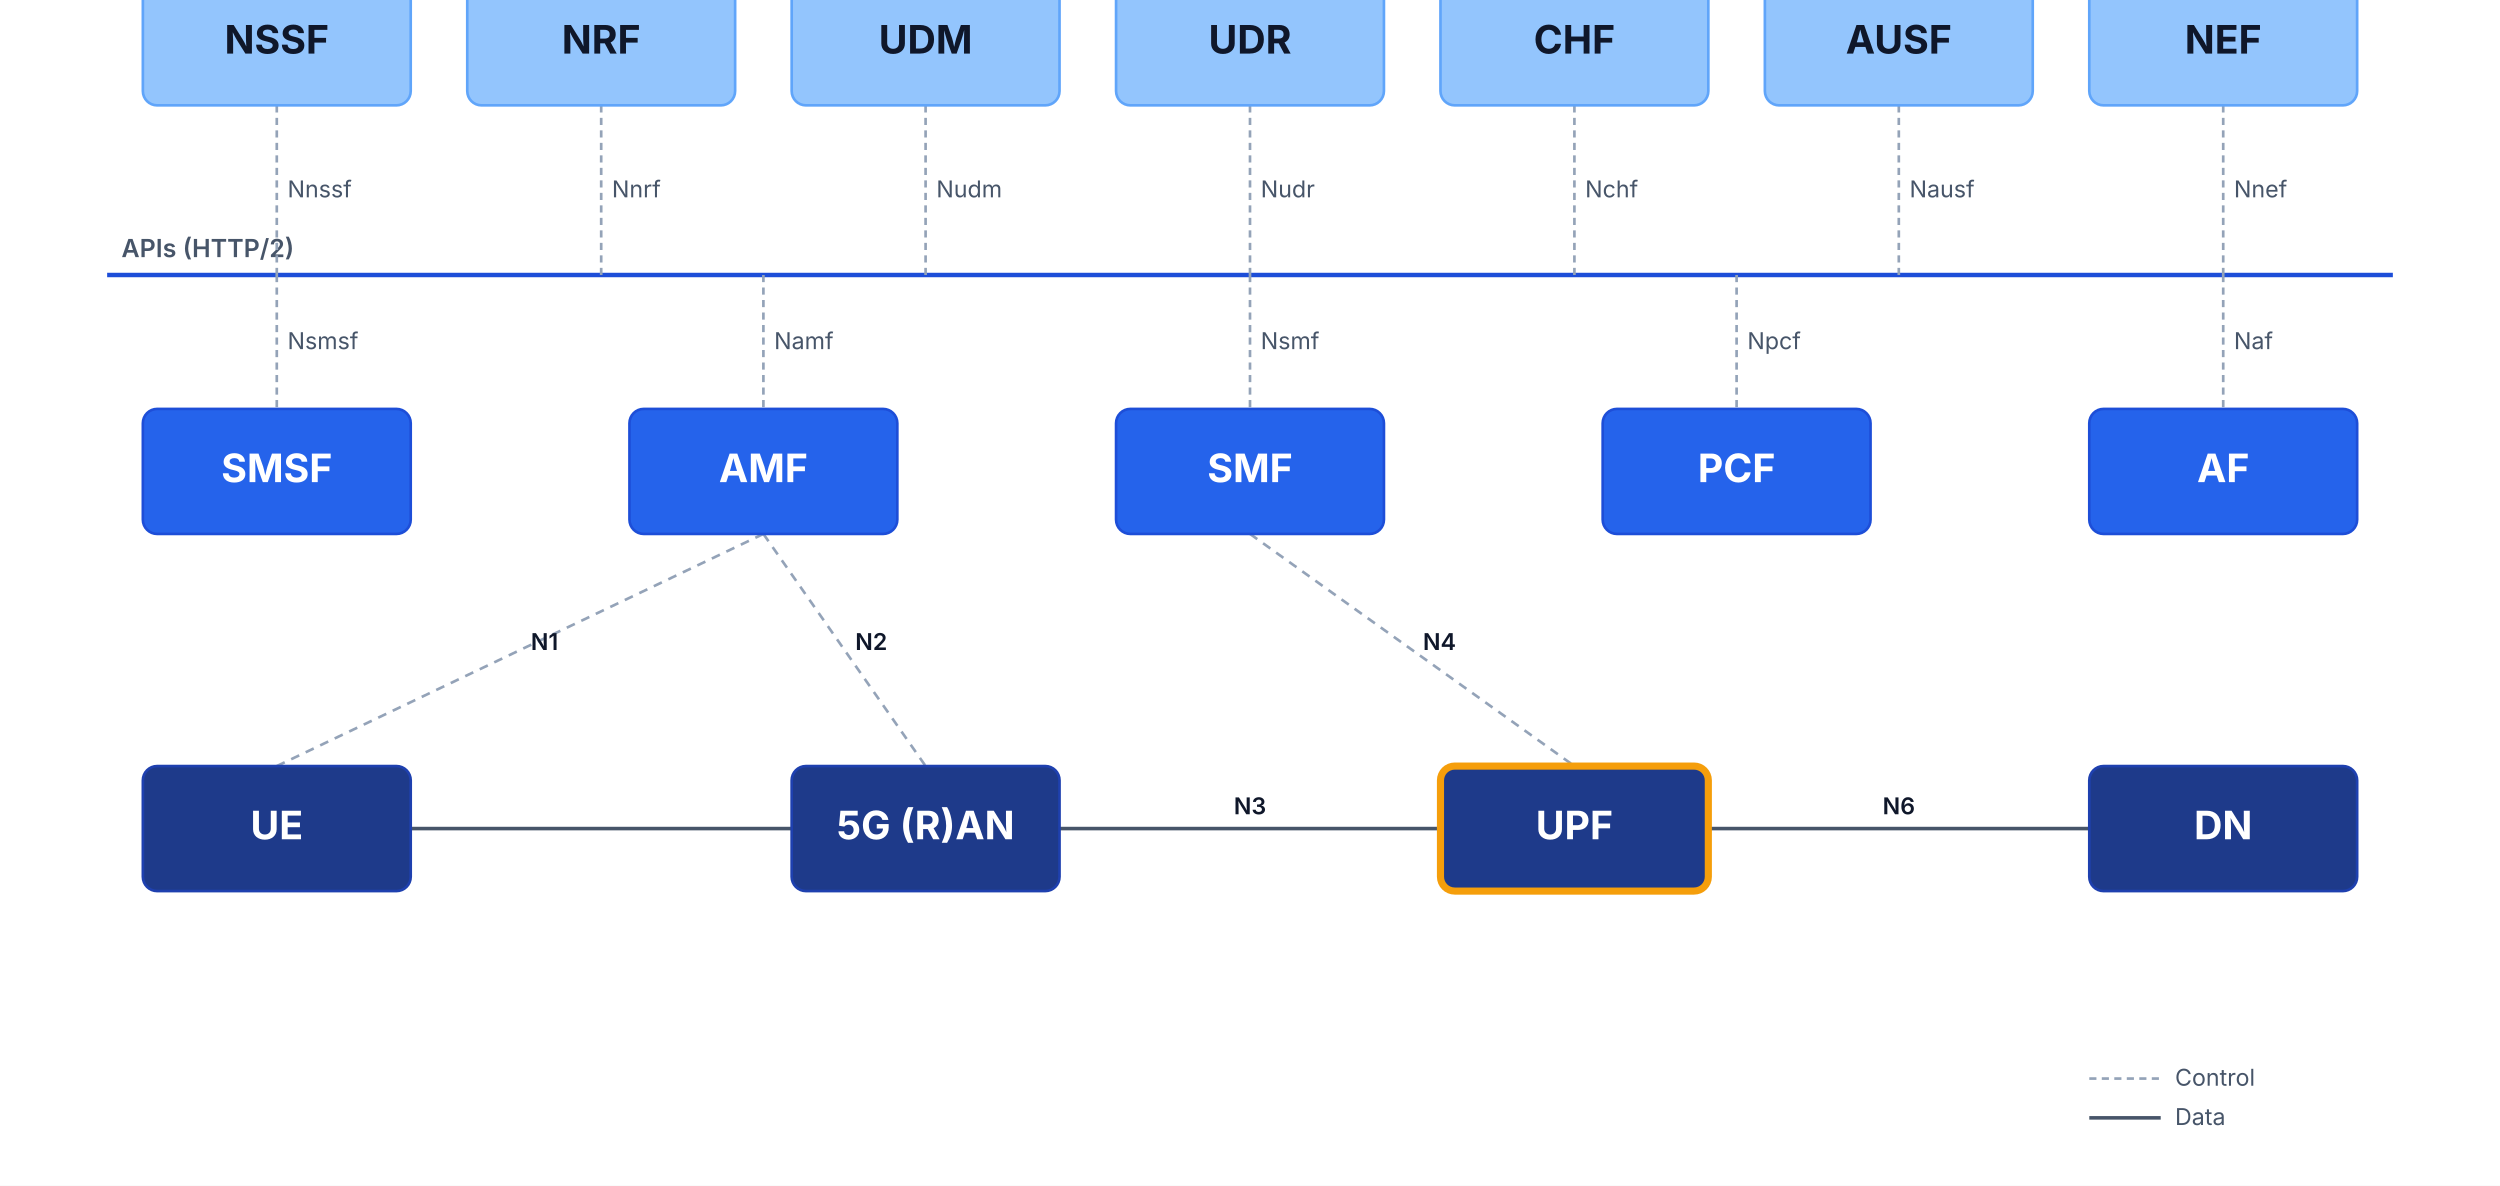
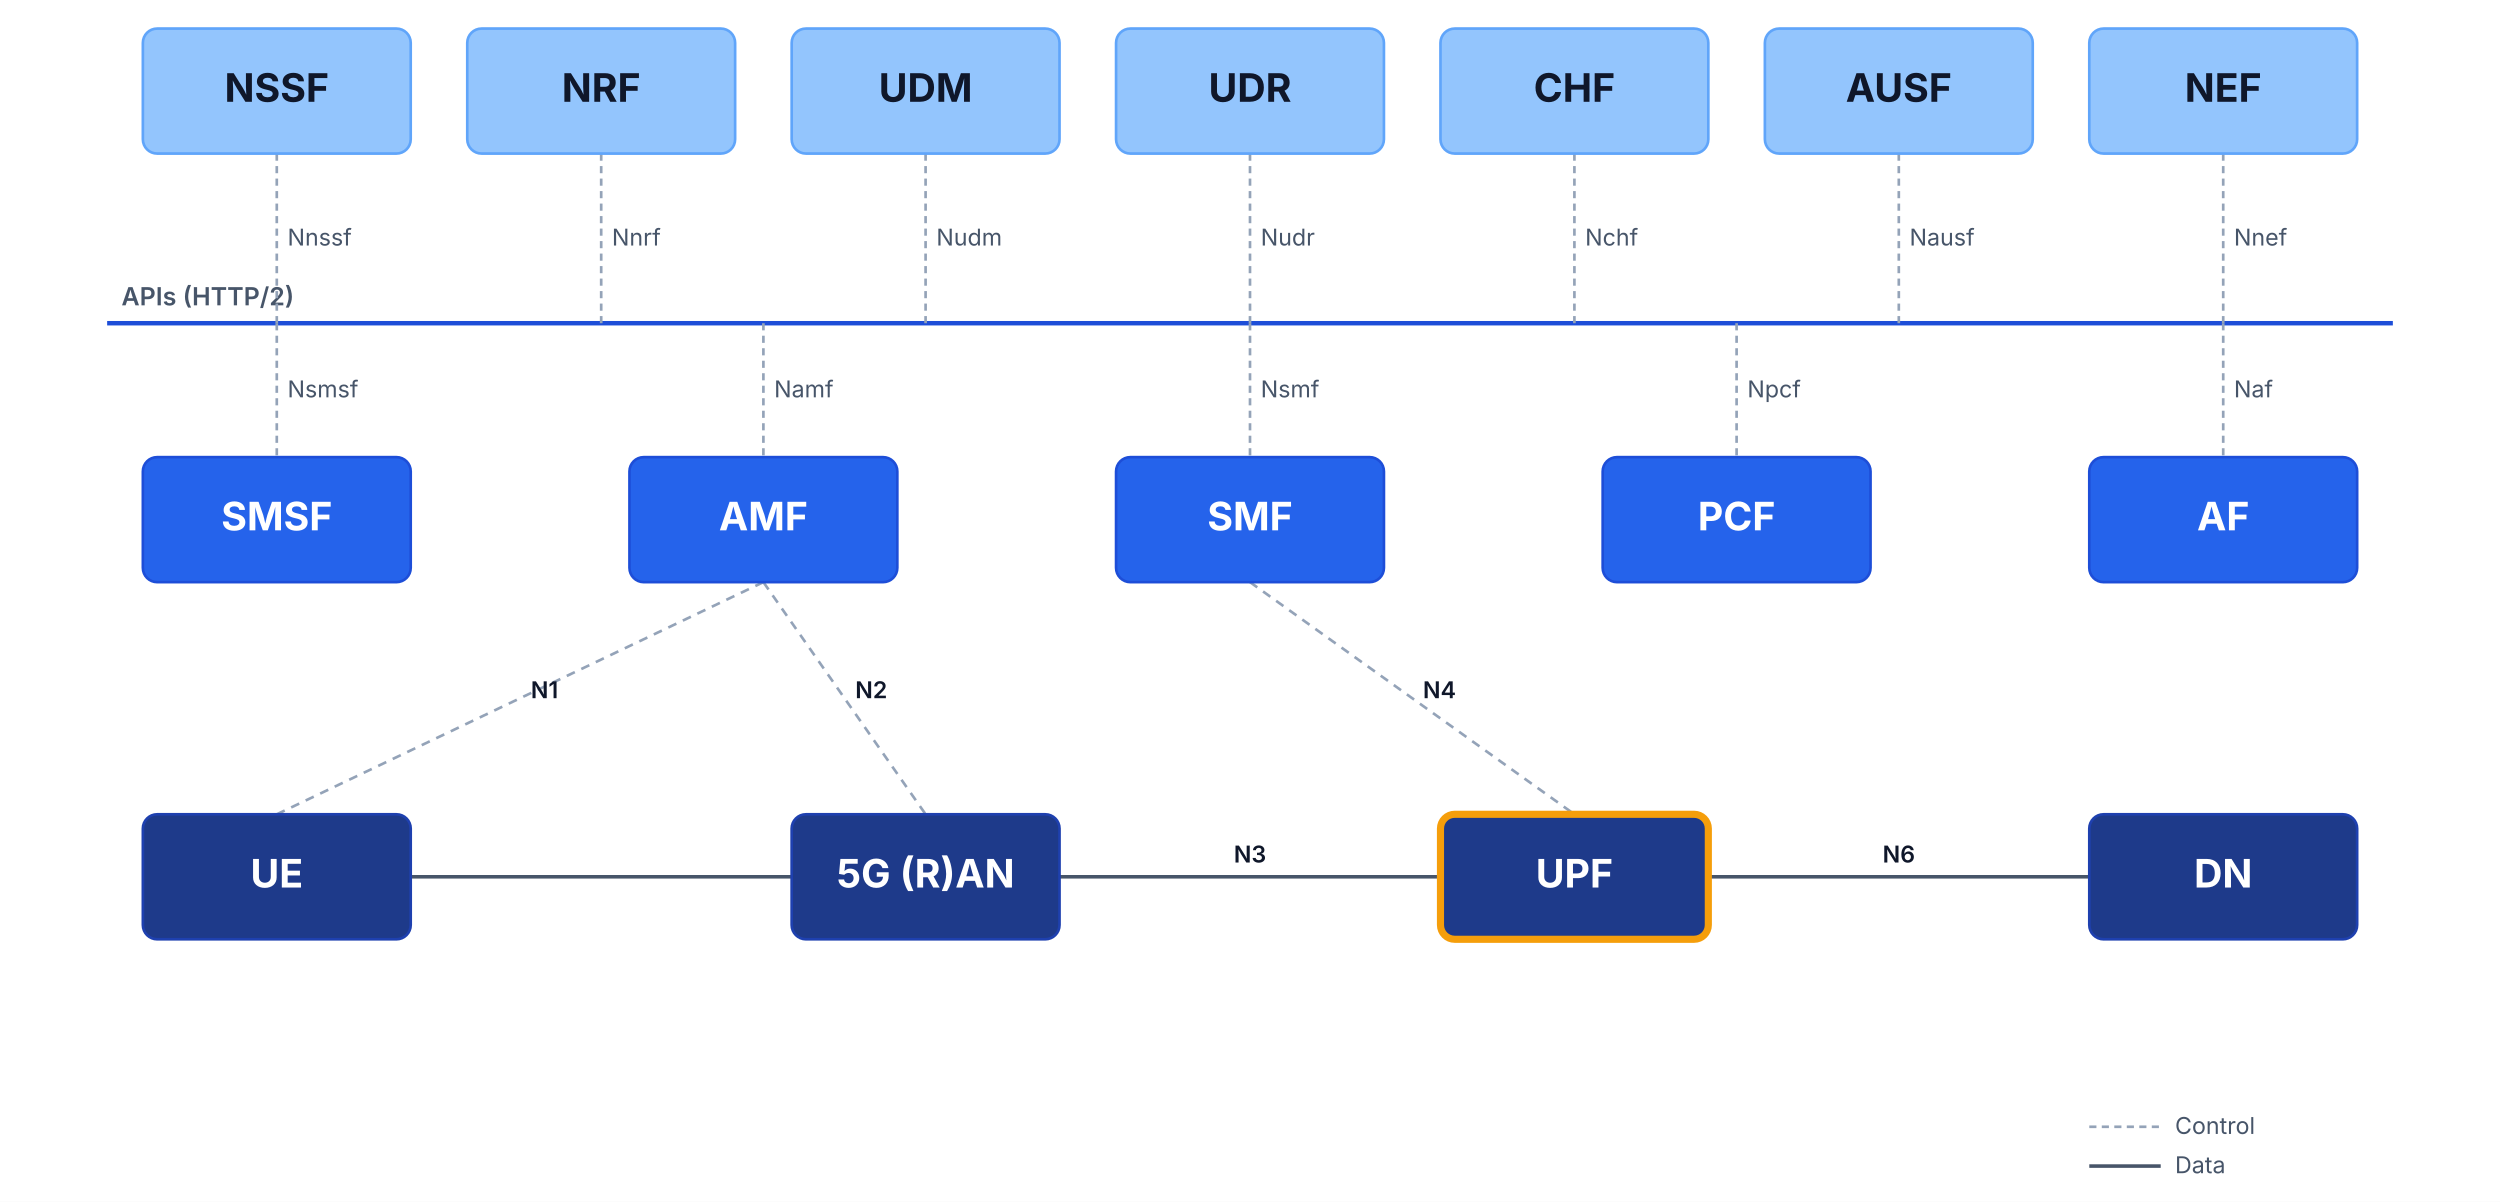
- <svg xmlns="http://www.w3.org/2000/svg" width="100%" viewBox="0 0 1400 664" preserveAspectRatio="xMidYMid meet" role="img" aria-label="5G System — architektura">
+ <svg xmlns="http://www.w3.org/2000/svg" width="100%" viewBox="0 0 1400 673" preserveAspectRatio="xMidYMid meet" role="img" aria-label="5G System — architektura">
  <defs>
    <marker id="net-arrow" markerWidth="10" markerHeight="10" refX="8" refY="5" orient="auto" markerUnits="strokeWidth">
      <path d="M1,1 L9,5 L1,9 Z" fill="#475569" />
    </marker>
  </defs>
-   <rect width="1400" height="664" fill="#FFFFFF" />
-   <g transform="translate(0, -96)">
+   <rect width="1400" height="673" fill="#FFFFFF" />
+   <g transform="translate(0, -69)">
    <g id="sba-bus">
      <line x1="60" y1="250" x2="1340" y2="250" stroke="#1D4ED8" stroke-width="2.5" />
      <text x="68" y="240" font-family="Inter, Arial, sans-serif" font-size="14" font-weight="600" fill="#475569">APIs (HTTP/2)</text>
      <line x1="155" y1="155" x2="155" y2="250" stroke="#94A3B8" stroke-width="1.5" stroke-dasharray="4 3" />
      <text x="161" y="206.5" font-family="Inter, Arial, sans-serif" font-size="13" fill="#475569">Nnssf</text>
      <line x1="336.667" y1="155" x2="336.667" y2="250" stroke="#94A3B8" stroke-width="1.5" stroke-dasharray="4 3" />
      <text x="342.667" y="206.5" font-family="Inter, Arial, sans-serif" font-size="13" fill="#475569">Nnrf</text>
      <line x1="518.333" y1="155" x2="518.333" y2="250" stroke="#94A3B8" stroke-width="1.5" stroke-dasharray="4 3" />
      <text x="524.333" y="206.5" font-family="Inter, Arial, sans-serif" font-size="13" fill="#475569">Nudm</text>
      <line x1="700" y1="155" x2="700" y2="250" stroke="#94A3B8" stroke-width="1.5" stroke-dasharray="4 3" />
      <text x="706" y="206.5" font-family="Inter, Arial, sans-serif" font-size="13" fill="#475569">Nudr</text>
      <line x1="881.667" y1="155" x2="881.667" y2="250" stroke="#94A3B8" stroke-width="1.5" stroke-dasharray="4 3" />
      <text x="887.667" y="206.5" font-family="Inter, Arial, sans-serif" font-size="13" fill="#475569">Nchf</text>
      <line x1="1063.333" y1="155" x2="1063.333" y2="250" stroke="#94A3B8" stroke-width="1.5" stroke-dasharray="4 3" />
      <text x="1069.333" y="206.5" font-family="Inter, Arial, sans-serif" font-size="13" fill="#475569">Nausf</text>
      <line x1="1245" y1="155" x2="1245" y2="250" stroke="#94A3B8" stroke-width="1.5" stroke-dasharray="4 3" />
      <text x="1251" y="206.5" font-family="Inter, Arial, sans-serif" font-size="13" fill="#475569">Nnef</text>
      <line x1="155" y1="250" x2="155" y2="325" stroke="#94A3B8" stroke-width="1.5" stroke-dasharray="4 3" />
      <text x="161" y="291.5" font-family="Inter, Arial, sans-serif" font-size="13" fill="#475569">Nsmsf</text>
      <line x1="427.5" y1="250" x2="427.5" y2="325" stroke="#94A3B8" stroke-width="1.5" stroke-dasharray="4 3" />
      <text x="433.5" y="291.5" font-family="Inter, Arial, sans-serif" font-size="13" fill="#475569">Namf</text>
      <line x1="700" y1="250" x2="700" y2="325" stroke="#94A3B8" stroke-width="1.5" stroke-dasharray="4 3" />
      <text x="706" y="291.5" font-family="Inter, Arial, sans-serif" font-size="13" fill="#475569">Nsmf</text>
      <line x1="972.5" y1="250" x2="972.5" y2="325" stroke="#94A3B8" stroke-width="1.5" stroke-dasharray="4 3" />
      <text x="978.5" y="291.5" font-family="Inter, Arial, sans-serif" font-size="13" fill="#475569">Npcf</text>
      <line x1="1245" y1="250" x2="1245" y2="325" stroke="#94A3B8" stroke-width="1.5" stroke-dasharray="4 3" />
      <text x="1251" y="291.5" font-family="Inter, Arial, sans-serif" font-size="13" fill="#475569">Naf</text>
    </g>
    <g id="data-path">
      <line x1="230" y1="560" x2="443.333" y2="560" stroke="#475569" stroke-width="2" />
      <line x1="593.333" y1="560" x2="806.667" y2="560" stroke="#475569" stroke-width="2" />
      <text x="700" y="552" text-anchor="middle" font-family="Inter, Arial, sans-serif" font-size="13" font-weight="600" fill="#0F172A">N3</text>
      <line x1="956.667" y1="560" x2="1170" y2="560" stroke="#475569" stroke-width="2" />
      <text x="1063.333" y="552" text-anchor="middle" font-family="Inter, Arial, sans-serif" font-size="13" font-weight="600" fill="#0F172A">N6</text>
    </g>
    <g id="control-to-data">
      <line x1="427.5" y1="395" x2="155" y2="525" stroke="#94A3B8" stroke-width="1.5" stroke-dasharray="5 4" />
      <text x="297.25" y="460" font-family="Inter, Arial, sans-serif" font-size="13" font-weight="600" fill="#0F172A">N1</text>
      <line x1="427.5" y1="395" x2="518.333" y2="525" stroke="#94A3B8" stroke-width="1.5" stroke-dasharray="5 4" />
      <text x="478.917" y="460" font-family="Inter, Arial, sans-serif" font-size="13" font-weight="600" fill="#0F172A">N2</text>
      <line x1="700" y1="395" x2="881.667" y2="525" stroke="#94A3B8" stroke-width="1.5" stroke-dasharray="5 4" />
      <text x="796.833" y="460" font-family="Inter, Arial, sans-serif" font-size="13" font-weight="600" fill="#0F172A">N4</text>
    </g>
    <g id="nodes">
      <g id="nf-nssf">
        <rect x="80" y="85" width="150" height="70" rx="8" fill="#93C5FD" stroke="#60A5FA" stroke-width="1.5" />
        <text x="155" y="126" text-anchor="middle" font-family="Inter, Arial, sans-serif" font-size="22" font-weight="700" fill="#0F172A">NSSF</text>
      </g>
      <g id="nf-nrf">
        <rect x="261.667" y="85" width="150" height="70" rx="8" fill="#93C5FD" stroke="#60A5FA" stroke-width="1.5" />
        <text x="336.667" y="126" text-anchor="middle" font-family="Inter, Arial, sans-serif" font-size="22" font-weight="700" fill="#0F172A">NRF</text>
      </g>
      <g id="nf-udm">
        <rect x="443.333" y="85" width="150" height="70" rx="8" fill="#93C5FD" stroke="#60A5FA" stroke-width="1.5" />
        <text x="518.333" y="126" text-anchor="middle" font-family="Inter, Arial, sans-serif" font-size="22" font-weight="700" fill="#0F172A">UDM</text>
      </g>
      <g id="nf-udr">
        <rect x="625" y="85" width="150" height="70" rx="8" fill="#93C5FD" stroke="#60A5FA" stroke-width="1.5" />
        <text x="700" y="126" text-anchor="middle" font-family="Inter, Arial, sans-serif" font-size="22" font-weight="700" fill="#0F172A">UDR</text>
      </g>
      <g id="nf-chf">
        <rect x="806.667" y="85" width="150" height="70" rx="8" fill="#93C5FD" stroke="#60A5FA" stroke-width="1.5" />
        <text x="881.667" y="126" text-anchor="middle" font-family="Inter, Arial, sans-serif" font-size="22" font-weight="700" fill="#0F172A">CHF</text>
      </g>
      <g id="nf-ausf">
        <rect x="988.333" y="85" width="150" height="70" rx="8" fill="#93C5FD" stroke="#60A5FA" stroke-width="1.5" />
        <text x="1063.333" y="126" text-anchor="middle" font-family="Inter, Arial, sans-serif" font-size="22" font-weight="700" fill="#0F172A">AUSF</text>
      </g>
      <g id="nf-nef">
        <rect x="1170" y="85" width="150" height="70" rx="8" fill="#93C5FD" stroke="#60A5FA" stroke-width="1.5" />
        <text x="1245" y="126" text-anchor="middle" font-family="Inter, Arial, sans-serif" font-size="22" font-weight="700" fill="#0F172A">NEF</text>
      </g>
      <g id="nf-smsf">
        <rect x="80" y="325" width="150" height="70" rx="8" fill="#2563EB" stroke="#1D4ED8" stroke-width="1.5" />
        <text x="155" y="366" text-anchor="middle" font-family="Inter, Arial, sans-serif" font-size="22" font-weight="700" fill="#FFFFFF">SMSF</text>
      </g>
      <g id="nf-amf">
        <rect x="352.5" y="325" width="150" height="70" rx="8" fill="#2563EB" stroke="#1D4ED8" stroke-width="1.5" />
        <text x="427.5" y="366" text-anchor="middle" font-family="Inter, Arial, sans-serif" font-size="22" font-weight="700" fill="#FFFFFF">AMF</text>
      </g>
      <g id="nf-smf">
        <rect x="625" y="325" width="150" height="70" rx="8" fill="#2563EB" stroke="#1D4ED8" stroke-width="1.5" />
        <text x="700" y="366" text-anchor="middle" font-family="Inter, Arial, sans-serif" font-size="22" font-weight="700" fill="#FFFFFF">SMF</text>
      </g>
      <g id="nf-pcf">
        <rect x="897.5" y="325" width="150" height="70" rx="8" fill="#2563EB" stroke="#1D4ED8" stroke-width="1.5" />
        <text x="972.5" y="366" text-anchor="middle" font-family="Inter, Arial, sans-serif" font-size="22" font-weight="700" fill="#FFFFFF">PCF</text>
      </g>
      <g id="nf-af">
        <rect x="1170" y="325" width="150" height="70" rx="8" fill="#2563EB" stroke="#1D4ED8" stroke-width="1.5" />
        <text x="1245" y="366" text-anchor="middle" font-family="Inter, Arial, sans-serif" font-size="22" font-weight="700" fill="#FFFFFF">AF</text>
      </g>
      <g id="nf-ue">
        <rect x="80" y="525" width="150" height="70" rx="8" fill="#1E3A8A" stroke="#1E40AF" stroke-width="1.5" />
        <text x="155" y="566" text-anchor="middle" font-family="Inter, Arial, sans-serif" font-size="22" font-weight="700" fill="#FFFFFF">UE</text>
      </g>
      <g id="nf-ran">
        <rect x="443.333" y="525" width="150" height="70" rx="8" fill="#1E3A8A" stroke="#1E40AF" stroke-width="1.5" />
        <text x="518.333" y="566" text-anchor="middle" font-family="Inter, Arial, sans-serif" font-size="22" font-weight="700" fill="#FFFFFF">5G (R)AN</text>
      </g>
      <g id="nf-upf">
        <rect x="806.667" y="525" width="150" height="70" rx="8" fill="#1E3A8A" stroke="#F59E0B" stroke-width="4" />
        <text x="881.667" y="566" text-anchor="middle" font-family="Inter, Arial, sans-serif" font-size="22" font-weight="700" fill="#FFFFFF">UPF</text>
      </g>
      <g id="nf-dn">
        <rect x="1170" y="525" width="150" height="70" rx="8" fill="#1E3A8A" stroke="#1E40AF" stroke-width="1.5" />
        <text x="1245" y="566" text-anchor="middle" font-family="Inter, Arial, sans-serif" font-size="22" font-weight="700" fill="#FFFFFF">DN</text>
      </g>
    </g>
    <g id="legend">
      <line x1="1170" y1="700" x2="1210" y2="700" stroke="#94A3B8" stroke-width="1.5" stroke-dasharray="4 3" />
      <text x="1218" y="704" font-family="Inter, Arial, sans-serif" font-size="13" fill="#475569">Control</text>
      <line x1="1170" y1="722" x2="1210" y2="722" stroke="#475569" stroke-width="2" />
      <text x="1218" y="726" font-family="Inter, Arial, sans-serif" font-size="13" fill="#475569">Data</text>
    </g>
  </g>
</svg>
